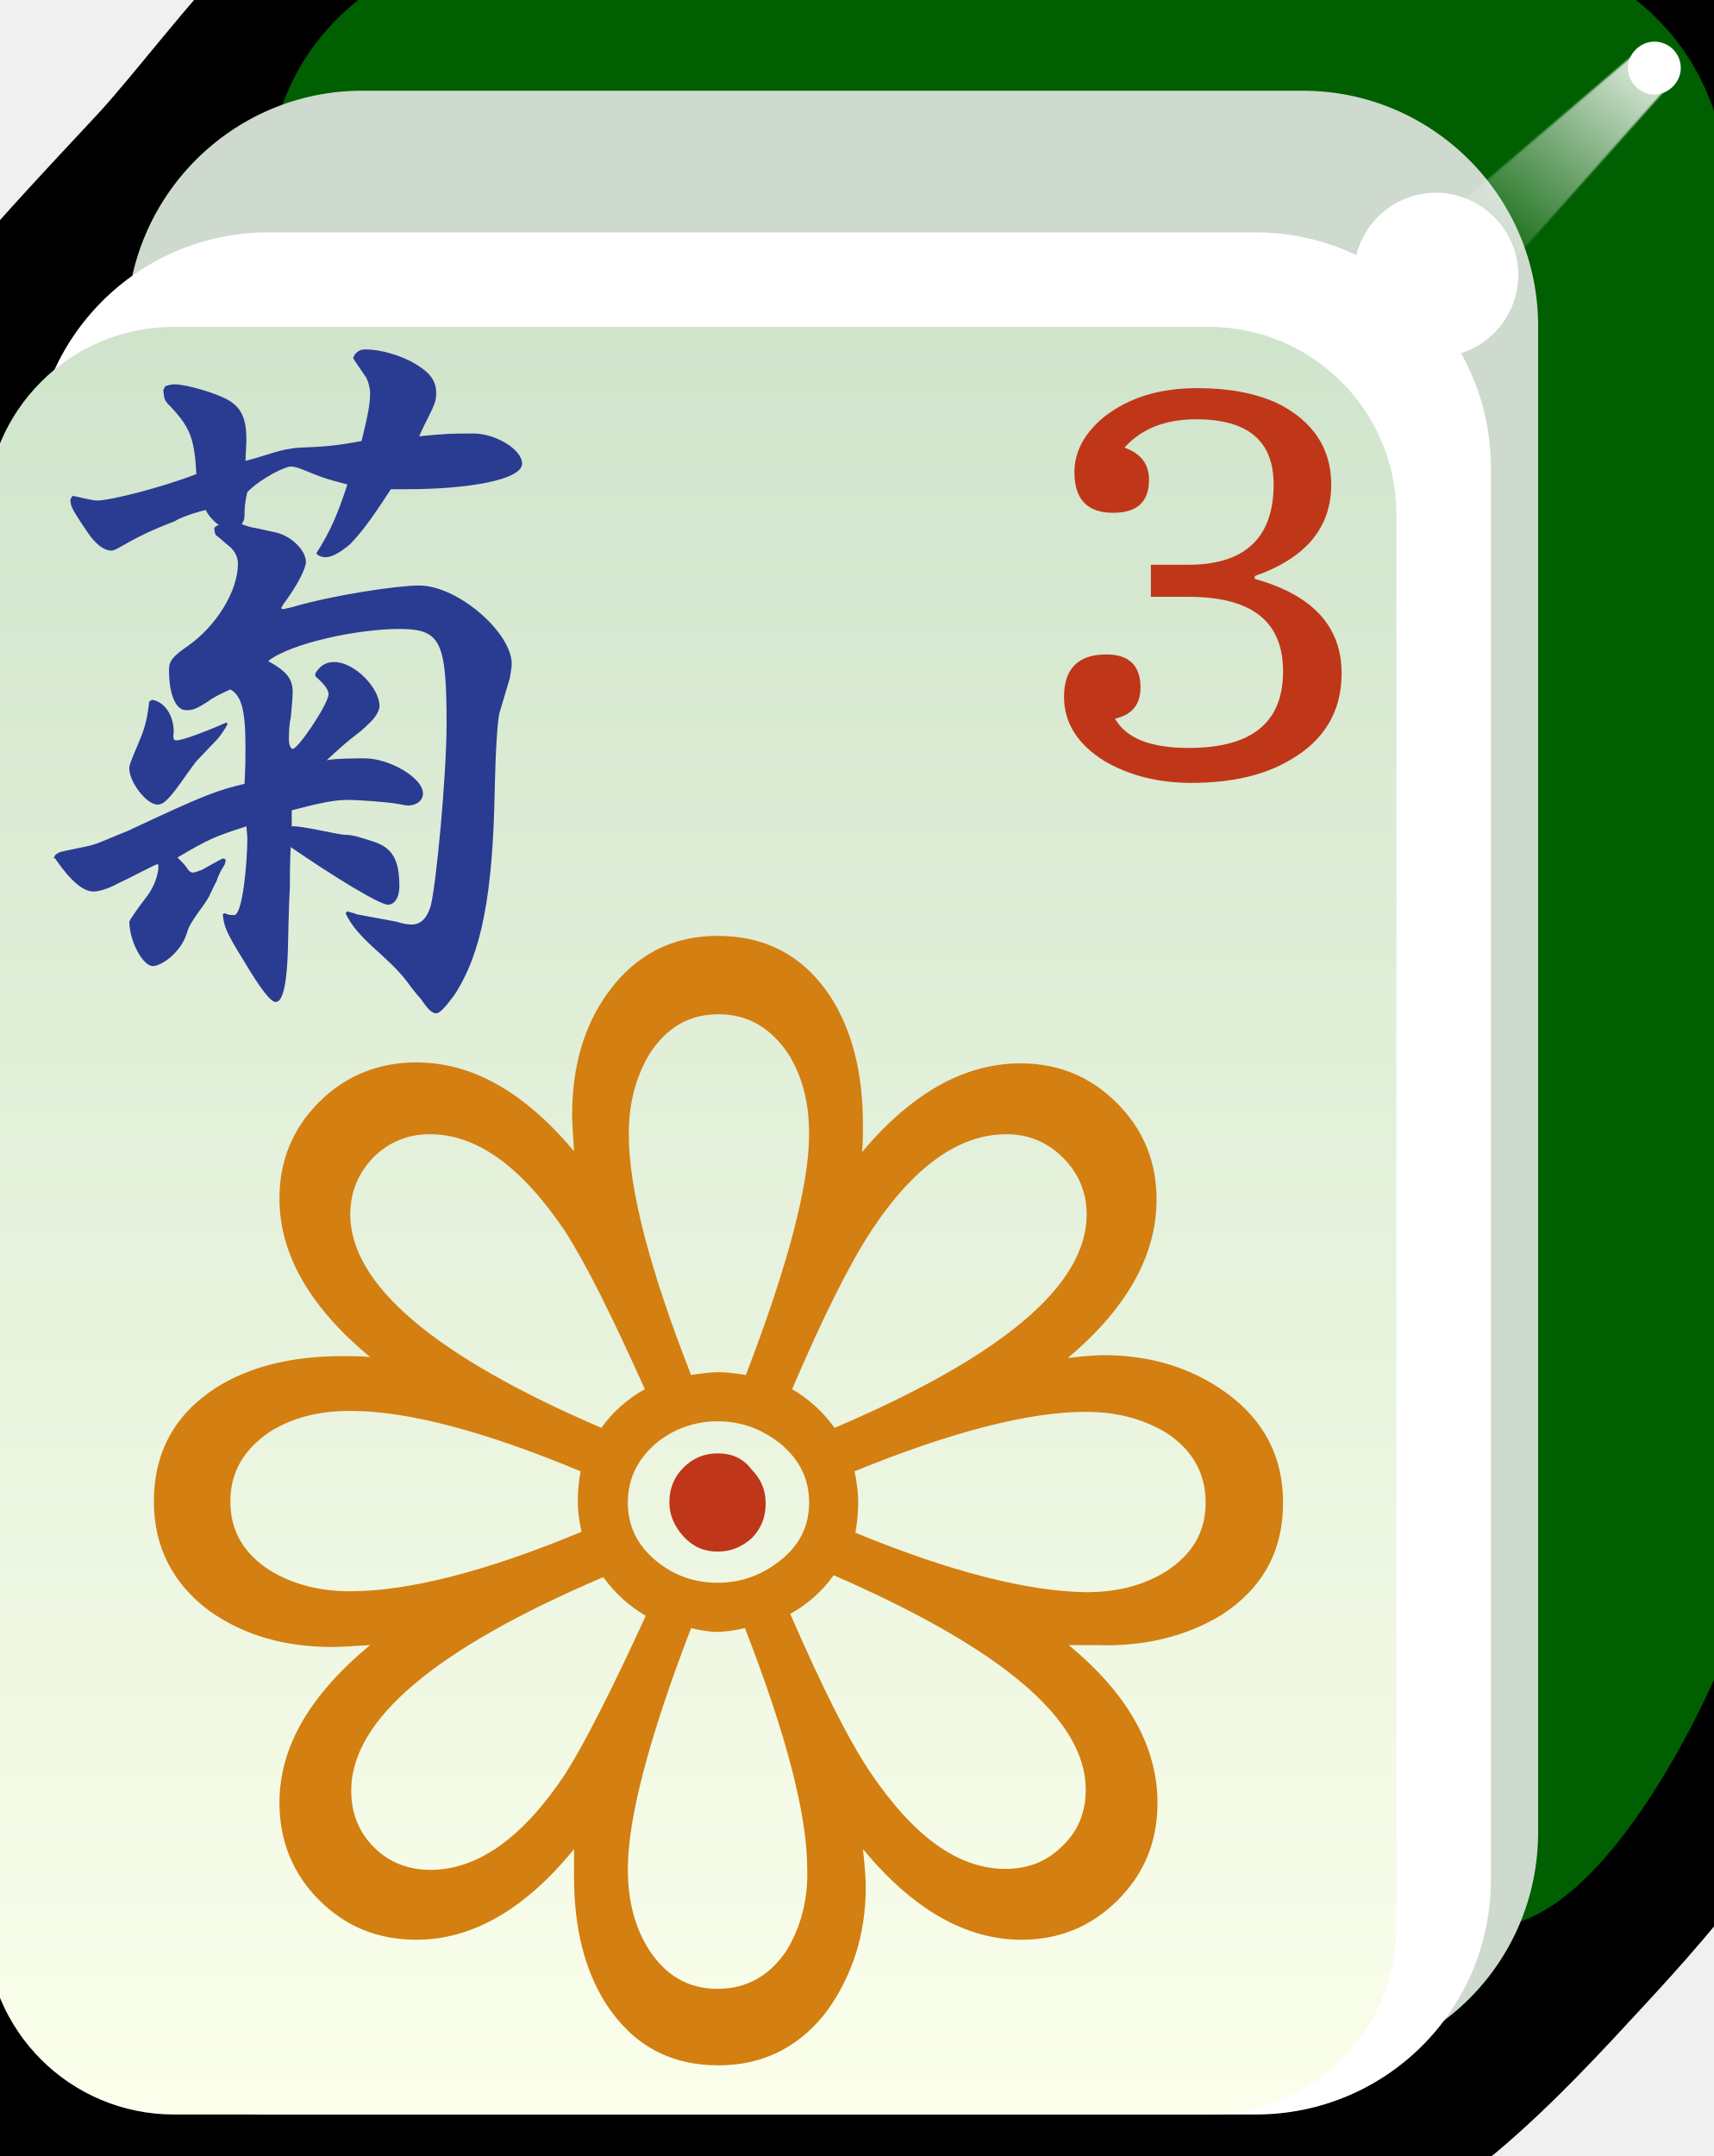
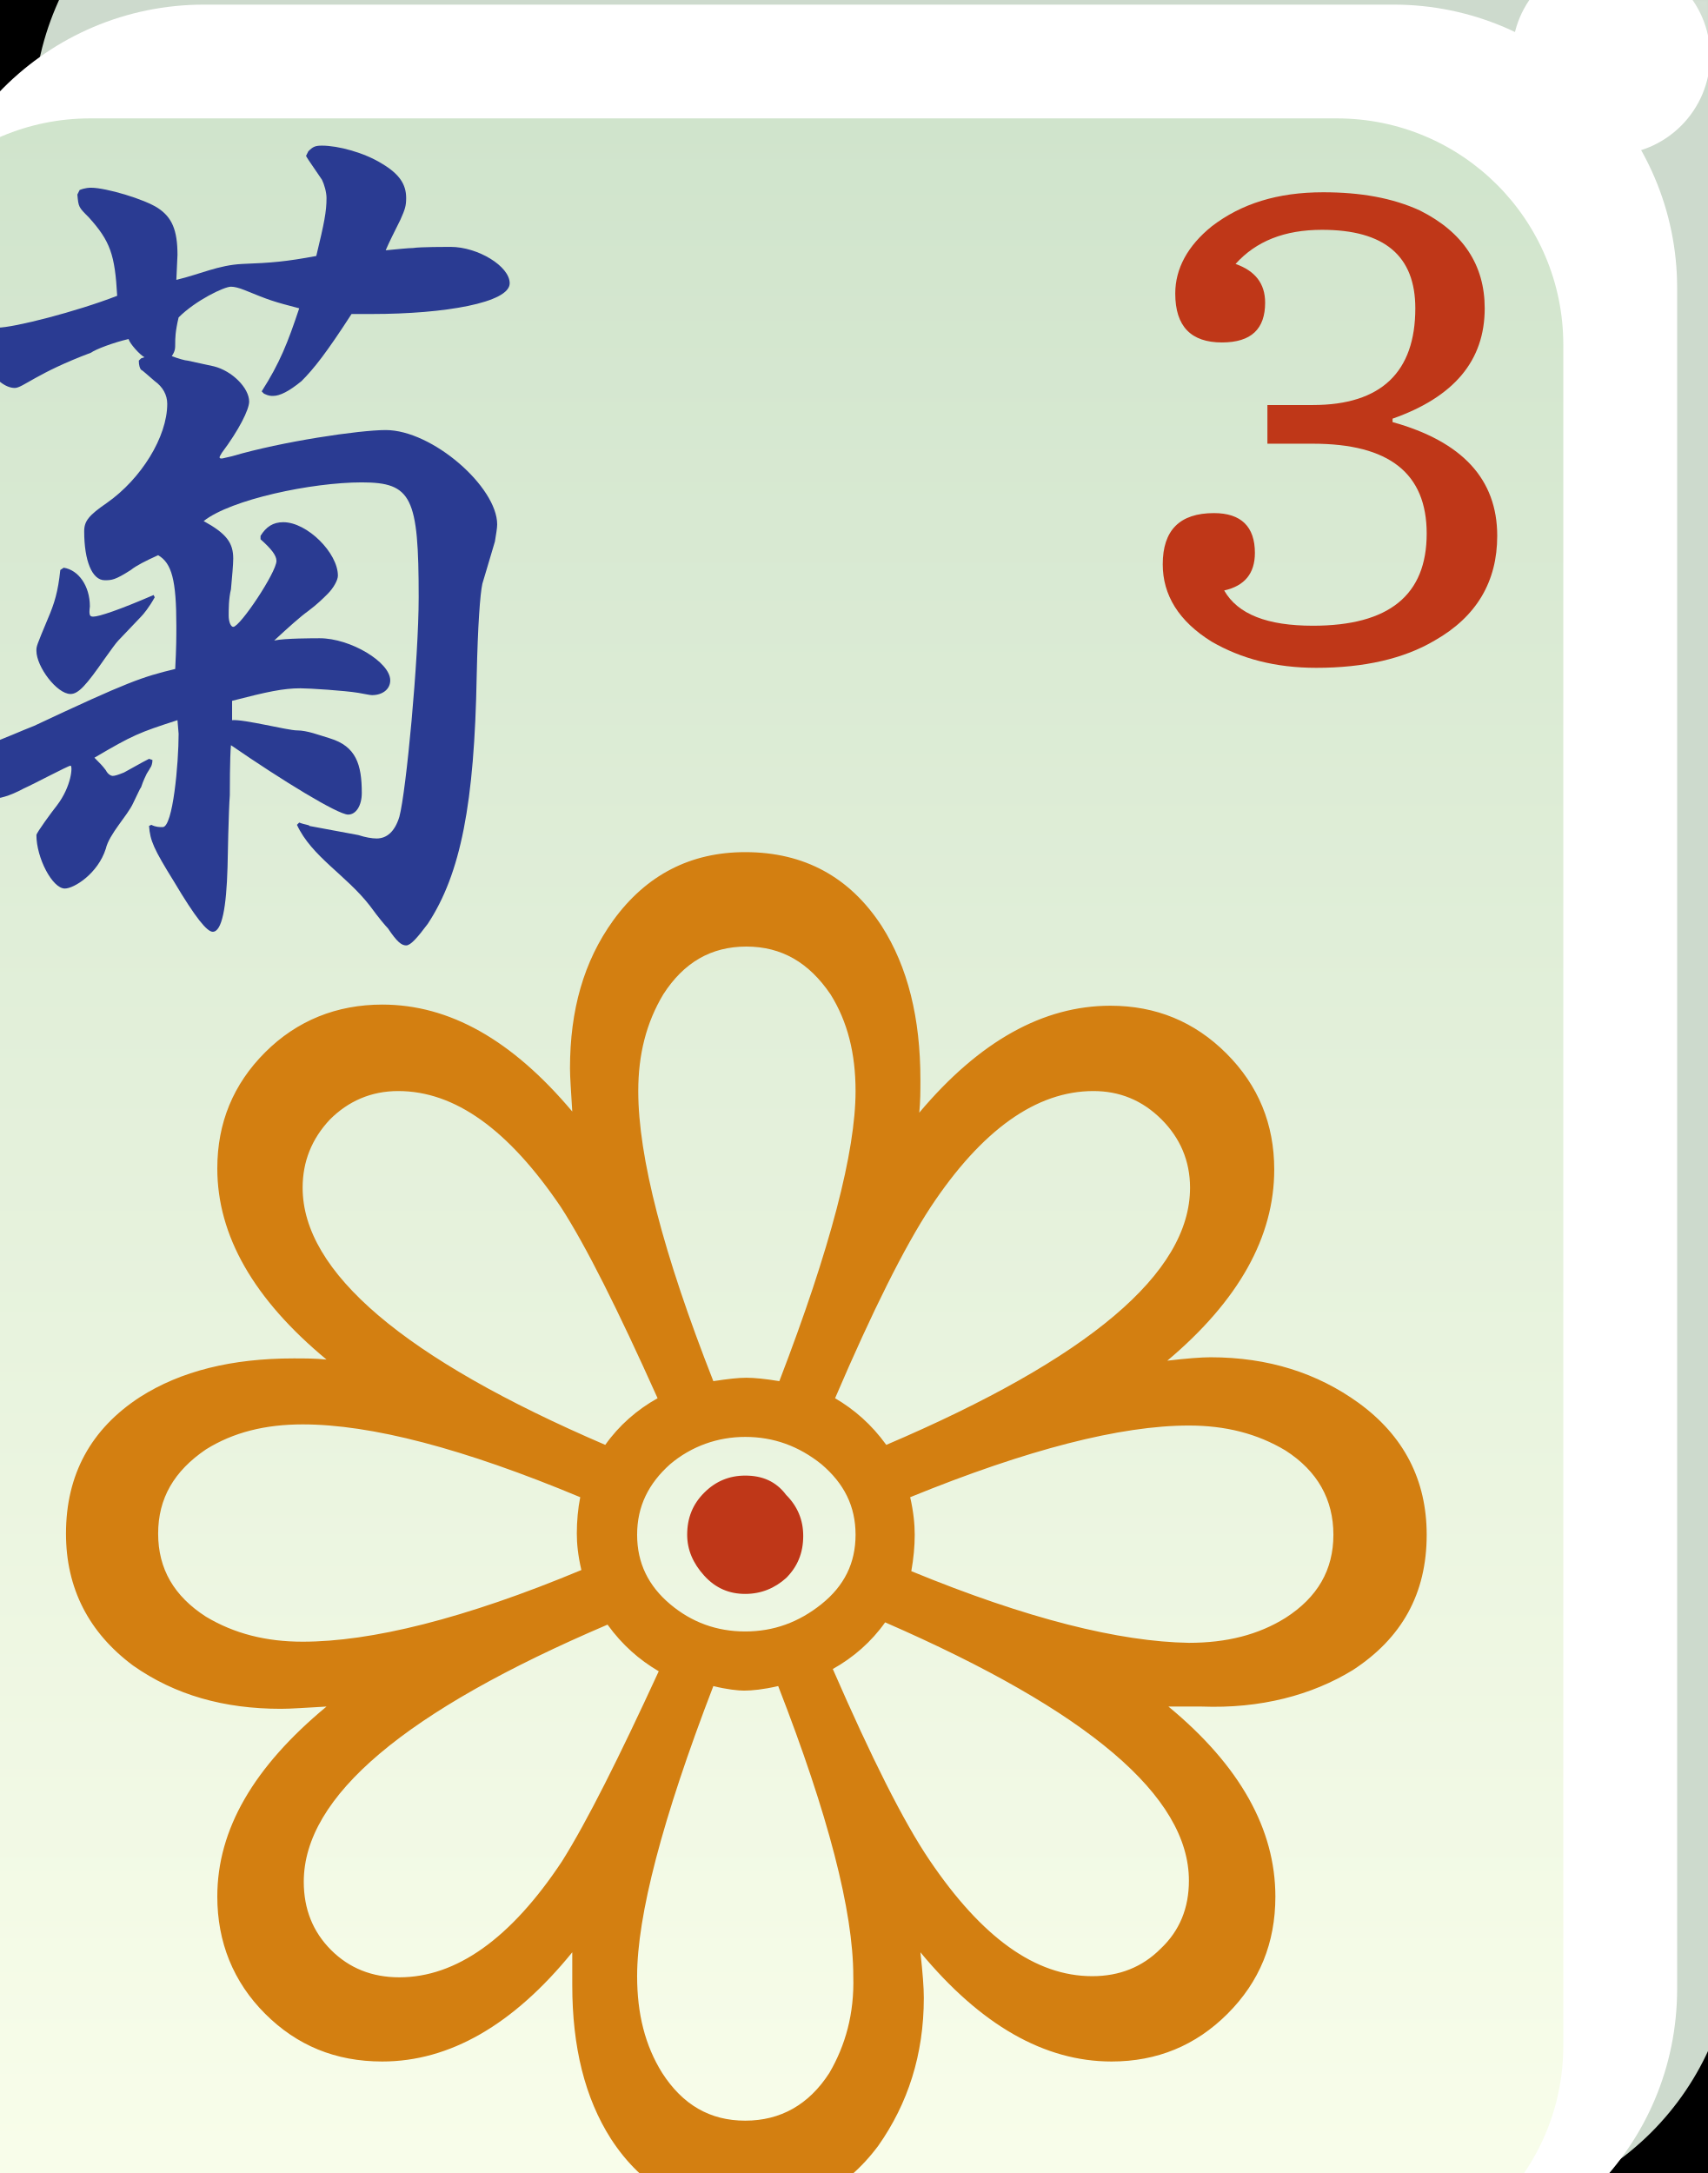
- <svg xmlns="http://www.w3.org/2000/svg" viewBox="-177.2 311.9 181.5 228.3">
+ <svg xmlns="http://www.w3.org/2000/svg" viewBox="-166.7 336.1 150.1 191.0">
  <style type="text/css">
	.st0{enable-background:new    ;}
	.st1{fill:#005F00;}
	.st2{fill:#CDDACD;}
	.st3{fill:#FFFFFF;}
	.st4{fill:url(#rect3008_1_);}
	.st5{filter:url(#filter3970-5);}
	.st6{fill:url(#SVGID_1_);}
	.st7{fill:#BF3718;}
	.st8{fill:#D37F11;}
	.st9{fill:#2A3B92;}
</style>
  <switch>
    <g>
      <filter width="1.217" height="1.215" color-interpolation-filters="sRGB" id="filter3970-5" x="-0.109" y="-0.108">
        <feGaussianBlur stdDeviation="0.128" id="feGaussianBlur3972-8" />
      </filter>
      <g id="g4146" transform="translate(39.76832,209.7179)">
		</g>
      <g id="g4630" transform="matrix(1.000594,0,0,1,-1.375807,203.4062)" class="st0">
        <g id="g3062">
          <path id="rect4031" d="M-131.2,90.5l46.1,0.2l68.4-0.2c22.9-0.1,36.1,15.9,36.1,40.4v154.6c0,12.3-14,27.7-21.4,35.7      s-22.1,24.3-33.6,24.3h-113c-22.9,0-41.3-5.6-41.3-30.2l-0.3-162.3c0-6.4,17.3-24.3,24.8-32.4C-158,112.6-142.7,90.4-131.2,90.5      L-131.2,90.5z" />
          <path id="rect3767" class="st1" d="M-122.4,103.2h104.5c13.8,0,24.8,11.1,24.9,24.9l0.9,152.4c0,2-12.6,32-25.8,32h-104.5      c-13.8,0-24.9-11.1-24.9-24.9V128.1C-147.3,114.3-136.2,103.2-122.4,103.2L-122.4,103.2z" />
          <path id="rect3861" class="st2" d="M-137.4,118.1h99.6c13.7,0,24.9,11.2,24.9,24.9v159.5c0,13.8-11.1,24.9-24.9,24.9h-99.6      c-13.7,0-24.9-11.2-24.9-24.9V143.1C-162.3,129.3-151.1,118.1-137.4,118.1z" />
          <path id="rect3765" class="st3" d="M-147.3,133.1h104.5c13.7,0,24.9,11.2,24.9,24.9v149.5c0,13.8-11.1,24.9-24.9,24.9h-104.5      c-13.7,0-24.9-11.2-24.9-24.9V158C-172.2,144.3-161.1,133.1-147.3,133.1z" />
          <linearGradient id="rect3008_1_" gradientUnits="userSpaceOnUse" x1="-324.883" y1="569.587" x2="-324.883" y2="531.068" gradientTransform="matrix(4.9807 0 0 -4.9841 1515.62 2981.961)">
            <stop offset="0" style="stop-color:#D0E4CC" />
            <stop offset="1" style="stop-color:#FBFFEC" />
          </linearGradient>
          <path id="rect3008" class="st4" d="M-157.3,143.1h109.5c11,0,19.9,8.9,19.9,19.9v149.5c0,11-8.9,19.9-19.9,19.9h-109.5      c-11,0-19.9-8.9-19.9-19.9V163C-177.2,152-168.3,143.1-157.3,143.1z" />
          <path id="path3932" class="st3" d="M2.2,115.7c0,1.5-1.3,2.8-2.8,2.8s-2.8-1.3-2.8-2.8s1.3-2.8,2.8-2.8S2.2,114.1,2.2,115.7z" />
          <g id="path3936" class="st5">
            <linearGradient id="SVGID_1_" gradientUnits="userSpaceOnUse" x1="-315.771" y1="590.47" x2="-318.887" y2="587.001" gradientTransform="matrix(7.1013 0 0 -6.6887 2243.616 4061.265)">
              <stop offset="0" style="stop-color:#FFFFFF" />
              <stop offset="1" style="stop-color:#FFFFFF;stop-opacity:0" />
            </linearGradient>
            <polygon class="st6" points="-2.8,114.3 -31.6,138.9 -23.4,144.9 1.8,116.6      " />
          </g>
          <path id="path3882" class="st3" d="M-15,137.6c0,4.8-3.9,8.7-8.7,8.7c-4.8,0-8.7-3.9-8.7-8.7c0,0,0,0,0,0c0-4.8,3.9-8.7,8.7-8.7      C-19,128.9-15,132.8-15,137.6C-15,137.6-15,137.6-15,137.6z" />
        </g>
      </g>
      <g>
        <path class="st7" d="M-101.2,465.8c-1.4,0-2.6,0.5-3.6,1.5c-1,1-1.5,2.2-1.5,3.7c0,1.3,0.5,2.5,1.5,3.6c1,1.1,2.2,1.6,3.6,1.6     c1.4,0,2.6-0.5,3.6-1.4c1-1,1.5-2.2,1.5-3.7c0-1.4-0.5-2.6-1.5-3.6C-98.5,466.3-99.7,465.8-101.2,465.8z" />
        <path class="st7" d="M-35.1,383.2c0-5-3.1-8.3-9.2-10v-0.3c5.4-1.9,8.1-5.1,8.1-9.7c0-3.8-1.9-6.7-5.7-8.6     c-2.4-1.1-5.2-1.6-8.5-1.6c-4,0-7.2,1-9.8,3c-2.1,1.7-3.2,3.7-3.2,5.9c0,2.9,1.4,4.3,4.1,4.3c2.6,0,3.8-1.2,3.8-3.5     c0-1.7-0.9-2.8-2.6-3.4c1.8-2,4.3-3,7.6-3c5.5,0,8.2,2.3,8.2,6.9c0,5.6-3,8.5-9,8.5h-4v3.4h4c6.7,0,10,2.6,10,7.9     c0,5.4-3.3,8.1-10,8.1c-4,0-6.6-1-7.8-3.1c1.8-0.4,2.7-1.5,2.7-3.3c0-2.3-1.2-3.5-3.6-3.5c-3,0-4.5,1.5-4.5,4.5     c0,2.7,1.4,5,4.3,6.8c2.6,1.5,5.6,2.3,9.2,2.3c4.2,0,7.7-0.8,10.4-2.4C-36.9,390.3-35.1,387.2-35.1,383.2z" />
        <path class="st8" d="M-47.8,482.9c4.3-2.8,6.5-6.7,6.5-11.9c0-4.8-2-8.7-6-11.6c-3.6-2.6-7.9-4-13-4c-0.8,0-2.1,0.1-3.8,0.3     c6.3-5.3,9.4-10.9,9.4-16.8c0-4-1.4-7.4-4.2-10.2c-2.8-2.8-6.2-4.2-10.2-4.2c-5.9,0-11.5,3.1-16.8,9.4c0.1-1,0.1-1.9,0.1-2.9     c0-5.4-1.1-9.9-3.4-13.5c-2.8-4.3-6.8-6.5-12-6.5c-4.8,0-8.7,2-11.6,6c-2.6,3.6-3.8,7.9-3.8,13c0,0.8,0.1,2.1,0.2,3.8     c-5.3-6.3-10.8-9.4-16.7-9.4c-4,0-7.5,1.4-10.3,4.2c-2.8,2.8-4.2,6.2-4.2,10.2c0,5.9,3.2,11.5,9.6,16.8c-1-0.1-1.9-0.1-2.9-0.1     c-5.4,0-9.9,1.1-13.5,3.4c-4.3,2.8-6.5,6.8-6.5,12c0,4.8,2,8.7,5.9,11.6c3.7,2.6,8,3.8,13,3.8c0.9,0,2.2-0.1,4-0.2     c-6.4,5.3-9.6,10.8-9.6,16.7c0,4,1.4,7.5,4.2,10.3c2.8,2.8,6.2,4.2,10.3,4.2c5.9,0,11.5-3.2,16.7-9.6v2.9c0,5.4,1.1,9.9,3.4,13.5     c2.8,4.3,6.7,6.5,11.9,6.5c4.8,0,8.7-2,11.6-5.9c2.6-3.7,4-8,4-13c0-0.9-0.1-2.2-0.3-4c5.3,6.4,10.9,9.6,16.8,9.6     c4,0,7.4-1.4,10.2-4.2c2.8-2.8,4.2-6.2,4.2-10.3c0-5.9-3.1-11.5-9.4-16.7h2.9C-55.9,486.3-51.4,485.1-47.8,482.9z M-84.9,442.2     c4.5-6.8,9.3-10.2,14.3-10.2c2.3,0,4.3,0.8,6,2.5c1.6,1.6,2.5,3.6,2.5,6c0,7.5-8.9,15-26.7,22.6c-1.3-1.8-2.8-3.1-4.5-4.1     C-90,451.3-87.2,445.7-84.9,442.2z M-91.5,471c0,2.5-1,4.5-3,6.1c-2,1.6-4.2,2.4-6.7,2.4c-2.5,0-4.7-0.8-6.6-2.4     c-1.9-1.6-2.9-3.6-2.9-6.1c0-2.5,1-4.5,2.9-6.2c1.9-1.6,4.2-2.4,6.6-2.4c2.5,0,4.7,0.8,6.7,2.4C-92.5,466.5-91.5,468.5-91.5,471z      M-108.4,423.5c1.8-2.8,4.2-4.2,7.3-4.2s5.5,1.4,7.4,4.2c1.5,2.4,2.2,5.2,2.2,8.5c0,5.3-2.2,13.8-6.7,25.5     c-1.2-0.2-2.2-0.3-2.9-0.3s-1.6,0.1-2.9,0.3c-4.4-11.2-6.6-19.7-6.6-25.5C-110.6,428.8-109.9,426-108.4,423.5z M-140.1,440.5     c0-2.3,0.8-4.3,2.4-6c1.6-1.6,3.6-2.5,6-2.5c5,0,9.7,3.4,14.3,10.2c2.2,3.4,5,9,8.5,16.8c-1.8,1-3.4,2.4-4.6,4.1     C-131.2,455.5-140.1,447.9-140.1,440.5z M-140.1,480.4c-3.2,0-6-0.7-8.5-2.2c-2.8-1.8-4.2-4.2-4.2-7.3s1.4-5.5,4.2-7.4     c2.4-1.5,5.2-2.2,8.5-2.2c6,0,14.1,2.1,24.4,6.4c-0.2,1-0.3,2.1-0.3,3.2c0,0.9,0.1,1.9,0.4,3.2     C-125.9,478.4-134.1,480.4-140.1,480.4z M-117.3,499.7c-4.5,6.8-9.3,10.2-14.3,10.2c-2.4,0-4.4-0.8-6-2.4c-1.6-1.6-2.4-3.6-2.4-6     c0-7.5,8.9-15,26.7-22.6c1.3,1.8,2.8,3.1,4.5,4.1C-112.3,490.6-115.1,496.2-117.3,499.7z M-93.8,518.3c-1.8,2.8-4.3,4.2-7.4,4.2     s-5.5-1.4-7.3-4.2c-1.5-2.4-2.2-5.2-2.2-8.5c0-5.3,2.2-13.8,6.7-25.5c1.2,0.3,2.2,0.4,2.7,0.4c0.7,0,1.7-0.1,3-0.4     c4.4,11.3,6.6,19.8,6.6,25.5C-91.6,513.1-92.4,515.9-93.8,518.3z M-62.2,501.4c0,2.4-0.8,4.4-2.5,6c-1.6,1.6-3.6,2.4-6,2.4     c-5,0-9.7-3.4-14.3-10.2c-2.3-3.4-5.1-9-8.5-16.8c1.8-1,3.4-2.4,4.6-4.1C-71,486.5-62.2,494-62.2,501.4z M-86.6,474.2     c0.2-1.1,0.3-2.2,0.3-3.2c0-0.9-0.1-2-0.4-3.3c10.3-4.2,18.5-6.3,24.5-6.3c3.2,0,6,0.7,8.5,2.2c2.8,1.8,4.2,4.3,4.2,7.4     s-1.4,5.5-4.2,7.3c-2.4,1.5-5.2,2.2-8.5,2.2C-68.3,480.4-76.4,478.4-86.6,474.2z" />
      </g>
      <g>
        <path class="st9" d="M-171.5,402.8c0.1-0.5,0.4-0.5,0.5-0.6c0.3-0.2,3-0.6,3.8-0.9c0.2,0,2.7-1.1,3.5-1.4c8.3-3.9,9.5-4.3,12.4-5     c0.1-1.9,0.1-2.8,0.1-3.8c0-4-0.4-5.5-1.6-6.2c-1.1,0.5-1.9,0.9-2.4,1.3c-1.4,0.9-1.7,0.9-2.3,0.9c-1.1,0-1.8-1.7-1.8-4.3     c0-0.9,0.4-1.4,2-2.5c3-2.1,5.3-5.8,5.3-8.7c0-0.8-0.4-1.5-1.1-2c-0.6-0.5-1-0.9-1.2-1c-0.1-0.1-0.2-0.4-0.2-0.8l0.2-0.2l0.3-0.1     c-0.4-0.2-1.3-1.2-1.4-1.6c-1.3,0.3-2.9,0.9-3.3,1.2c-4.8,1.8-6,3.1-6.7,3.1c-0.8,0-1.7-0.7-2.5-1.9c-1.1-1.6-1.8-2.7-1.8-3.1     c0-0.2-0.1-0.1,0-0.5l0.2-0.3c0.9,0.2,2.1,0.5,2.6,0.5c1.4,0,6.9-1.4,10.5-2.8c-0.2-3.6-0.6-4.8-2.5-6.9c-0.9-0.9-0.9-0.9-1-2     l0.2-0.4c0.5-0.2,0.9-0.2,1-0.2c1.3,0,4.7,1,5.9,1.8c1.2,0.8,1.7,1.9,1.7,4.1l-0.1,2.2c2.1-0.5,3.7-1.3,5.8-1.4     c2.6-0.1,3.8-0.2,6.5-0.7c0.7-2.9,0.9-3.9,0.9-5.1c0-0.5-0.2-1.2-0.4-1.6c-1.3-1.9-1.3-1.9-1.4-2.1l0.2-0.4     c0.4-0.4,0.6-0.5,1.2-0.5c1.4,0,3.7,0.6,5.3,1.6c1.5,0.9,2.1,1.8,2.1,3c0,0.7-0.1,1-0.5,1.9c-0.6,1.2-1,2-1.3,2.7     c1.1-0.1,2-0.2,2.4-0.2c0.6-0.1,3-0.1,3.3-0.1c2.4,0,5.2,1.7,5.2,3.2c0,1.7-5.7,2.7-12.1,2.7h-1.8c-2.2,3.4-3.3,4.8-4.4,5.9     c-1.1,0.9-1.9,1.3-2.5,1.3c-0.2,0-0.4,0-0.8-0.2l-0.2-0.2c1.6-2.5,2.3-4.3,3.3-7.3c-2.3-0.6-2.6-0.7-4.8-1.6     c-0.5-0.2-0.9-0.3-1.2-0.3c-0.6,0-3.1,1.2-4.6,2.7c-0.6,2.5,0,2.5-0.6,3.4c0.5,0.2,1.2,0.4,1.4,0.4l2.3,0.5     c1.6,0.4,3.1,1.9,3.1,3.1c0,0.7-0.9,2.5-2.4,4.5c-0.1,0.2-0.2,0.3-0.2,0.4c0,0.1,0.1,0.1,0.2,0.1s0.4-0.1,0.9-0.2     c4.4-1.3,11.2-2.3,13.5-2.3c4.1,0,9.8,5,9.8,8.3c0,0.3-0.1,0.9-0.2,1.5c-0.6,2-1,3.4-1.1,3.7c-0.2,0.9-0.4,3.6-0.5,8.1     c-0.2,11.2-1.4,17.4-4.3,21.8c-0.9,1.2-1.5,1.9-1.9,1.9s-0.8-0.3-1.6-1.5c-0.2-0.2-0.8-0.9-1.6-2c-2.1-2.7-5.1-4.3-6.4-7.1     l0.2-0.2c0.5,0.2,0.9,0.2,0.9,0.3l4.3,0.8c0.6,0.2,1.2,0.3,1.6,0.3c0.9,0,1.6-0.6,2-1.9c0.6-2.2,1.7-13.9,1.7-19.3     c0-8.8-0.6-10.1-5-10.1s-11.5,1.5-13.9,3.4c2,1.1,2.6,1.9,2.6,3.3c0,0.5-0.1,1.6-0.2,2.7c-0.2,0.8-0.2,1.8-0.2,2.3     c0,0.6,0.2,1,0.4,1c0.6,0,3.8-4.8,3.8-5.8c0-0.5-0.5-1.1-1.4-1.9v-0.3c0.5-0.8,1.1-1.2,2-1.2c2.1,0,4.8,2.7,4.8,4.7     c0,0.4-0.4,1.1-0.9,1.6c-0.4,0.4-0.9,0.9-1.7,1.5c-0.7,0.5-1.7,1.4-3,2.6c0.9-0.2,3.5-0.2,4-0.2c2.7,0,6.2,2.1,6.2,3.7     c0,0.8-0.7,1.3-1.6,1.3c-0.2,0-0.6-0.1-1.2-0.2c-1.2-0.2-4.3-0.4-5.1-0.4c-1.5,0-2.9,0.3-6,1.1v1.7c1-0.1,4.9,0.9,5.7,0.9     c0.9,0,1.9,0.4,2.9,0.7c2.3,0.7,2.8,2.3,2.8,4.8c0,1.1-0.5,1.9-1.2,1.9c-0.9,0-5.8-3-10.3-6.1c-0.1,1-0.1,4.1-0.1,4.4     c-0.1,1.2-0.2,6-0.2,6.3c-0.1,3.6-0.5,5.7-1.3,5.7c-0.5,0-1.5-1.2-3.4-4.4c-1.8-2.9-2.1-3.6-2.2-4.9l0.2-0.1     c0.4,0.2,0.7,0.2,1,0.2c0.9,0,1.4-5.6,1.4-8.2l-0.1-1.2c-3.4,1.1-3.9,1.3-7.3,3.3c0.5,0.5,0.7,0.7,1,1.1c0.2,0.4,0.5,0.5,0.6,0.5     c0.2,0,0.5-0.1,1-0.3c1.8-1,1.8-1,2.2-1.2l0.3,0.1c0,0.3-0.1,0.6-0.2,0.7c0,0-0.1,0.2-0.3,0.5c-0.1,0.2-0.3,0.6-0.5,1.2     c-0.1,0.1-0.3,0.6-0.7,1.4c-0.5,1.1-2.1,2.7-2.4,4c-0.7,2.2-2.8,3.5-3.6,3.5c-1.1,0-2.5-2.7-2.5-4.7c0-0.2,1.4-2.1,1.8-2.6     c1.3-1.7,1.4-3.5,1.2-3.5c-0.2,0-3.2,1.6-4.1,2c-1.3,0.7-2.2,0.9-2.7,0.9c-1.1,0-2.4-1.1-4-3.4V402.8z M-161.1,386     c1.3,0.2,2.3,1.6,2.3,3.4c-0.1,0.8,0,0.9,0.3,0.9c0.5,0,2.3-0.6,5.3-1.9l0.1,0.2c-0.5,0.9-1,1.5-1.2,1.7l-2,2.1     c-0.2,0.2-0.7,0.9-1.2,1.6c-1.6,2.3-2.3,3.1-3,3.1c-1.2,0-3-2.4-3-3.8c0-0.4,0-0.4,1-2.8c0.6-1.4,0.9-2.4,1.1-4.3L-161.1,386z" />
      </g>
    </g>
  </switch>
</svg>
